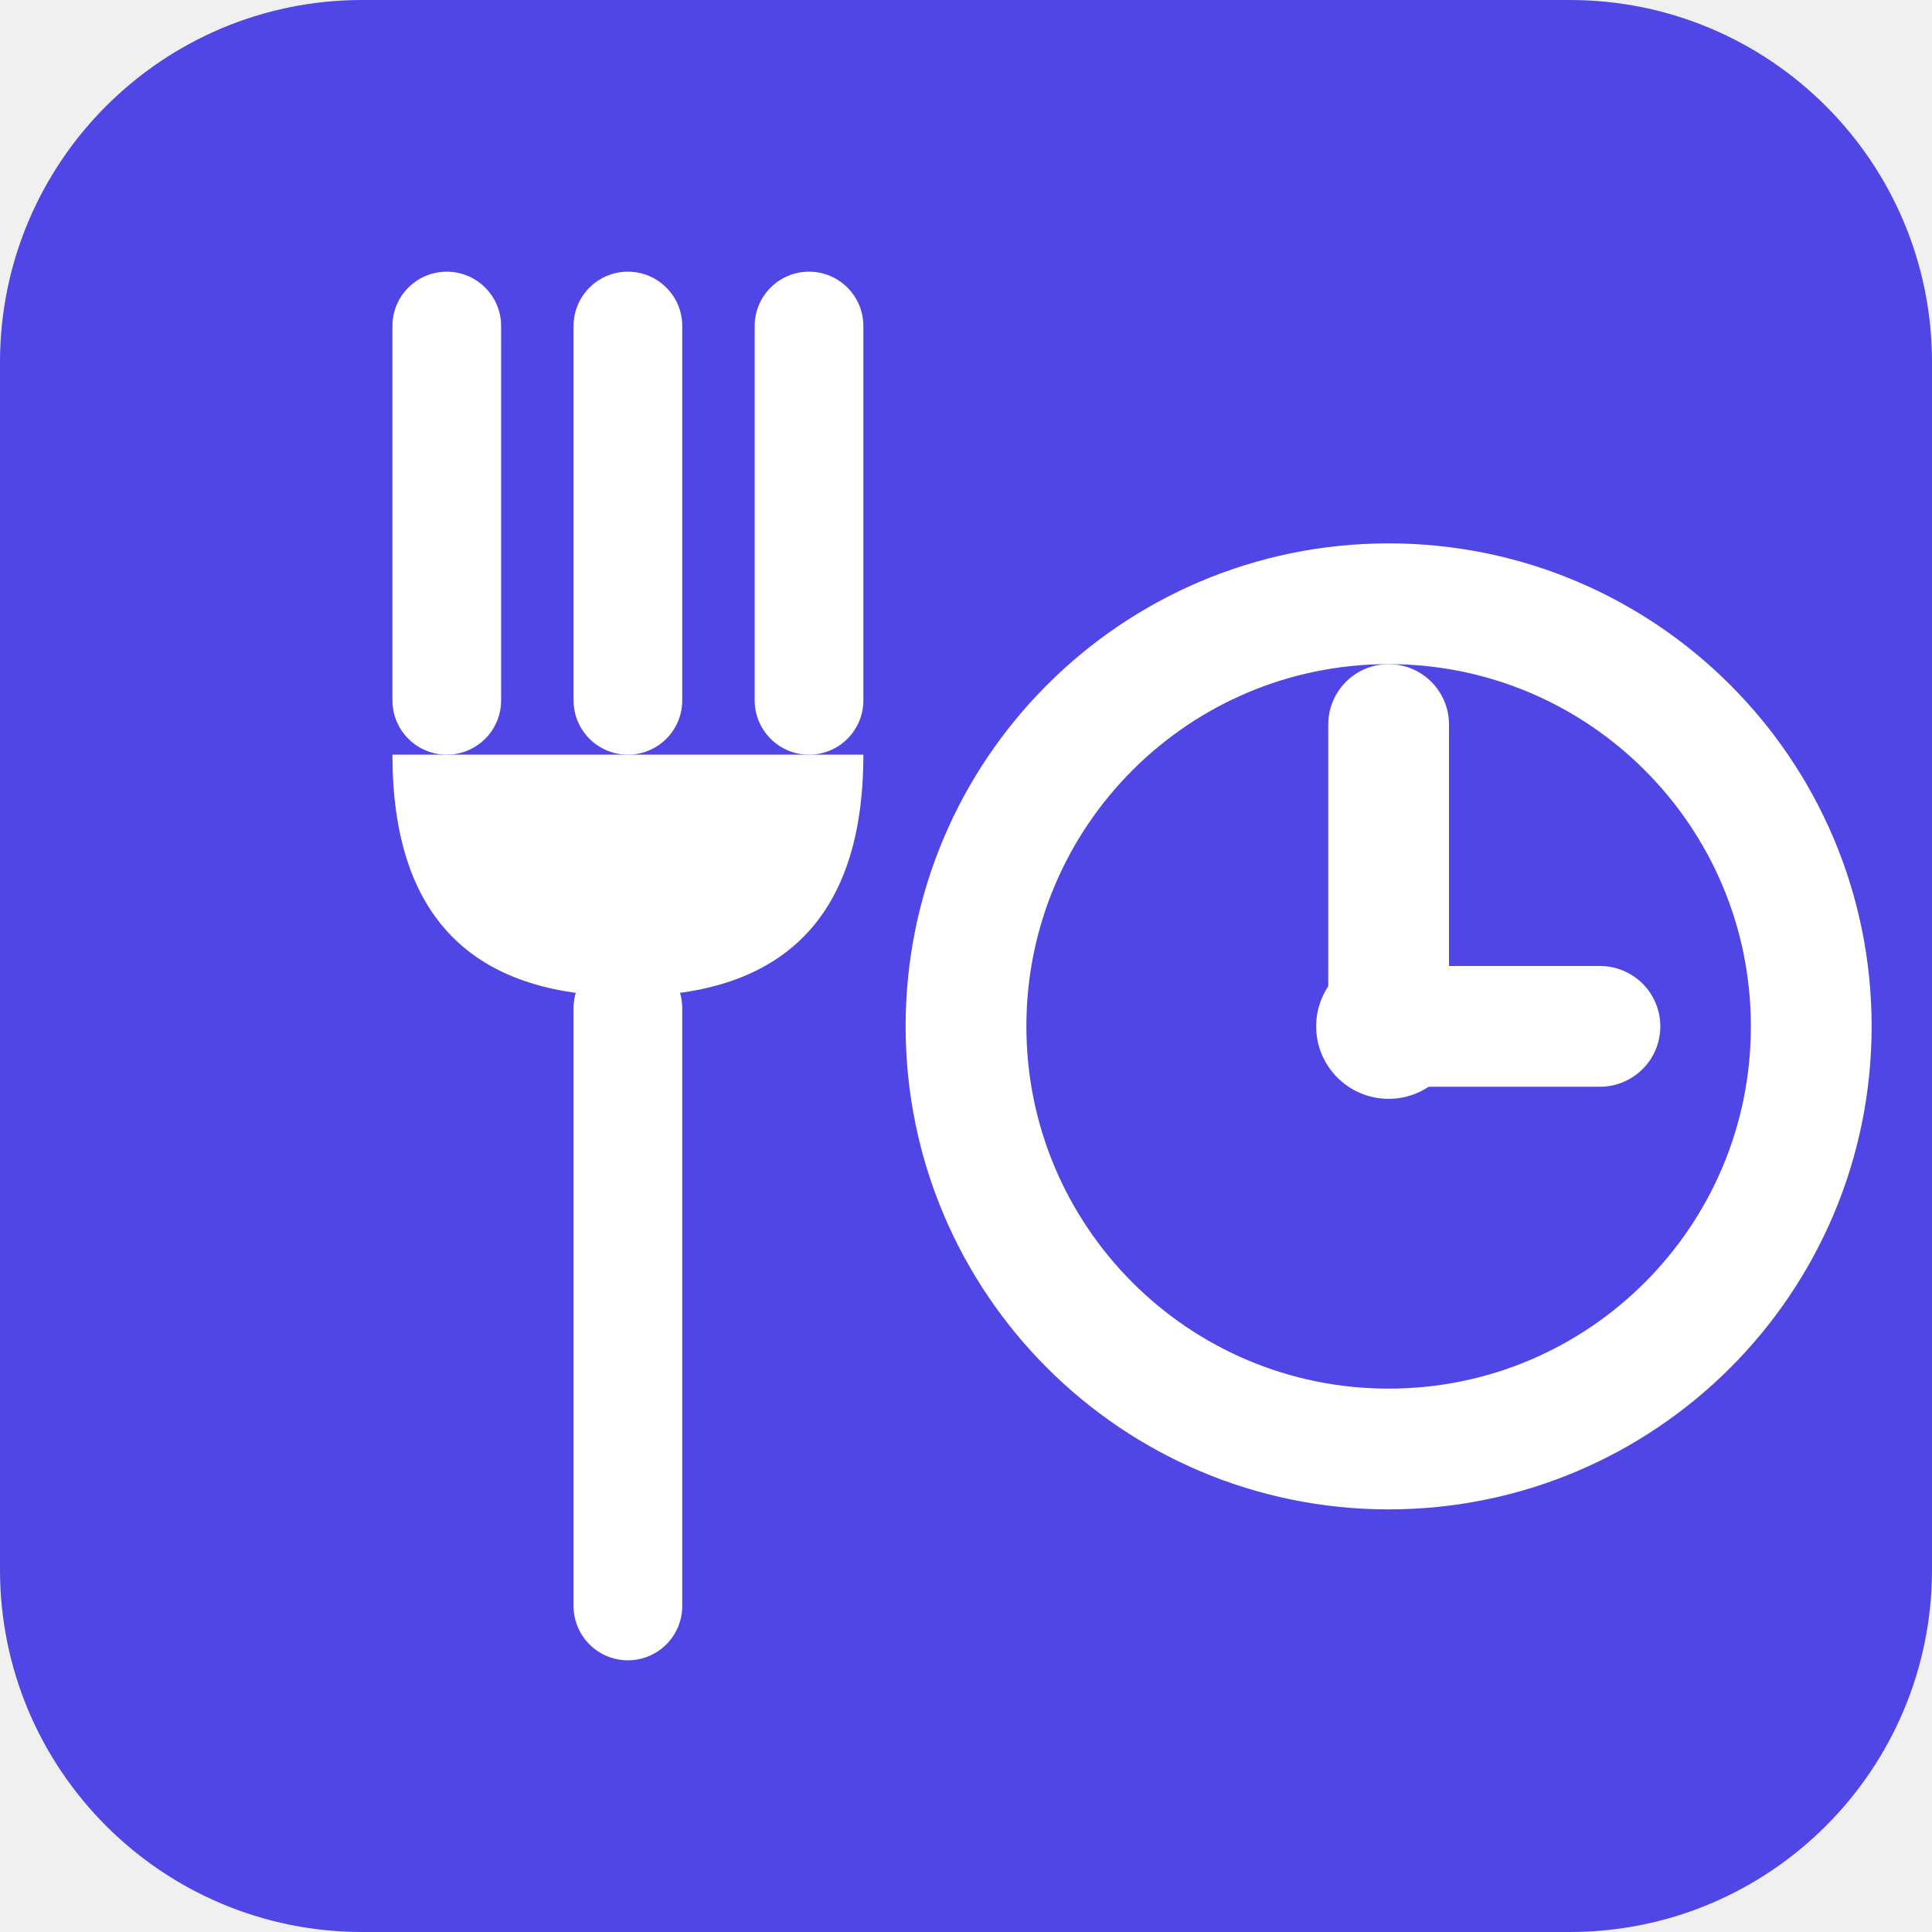
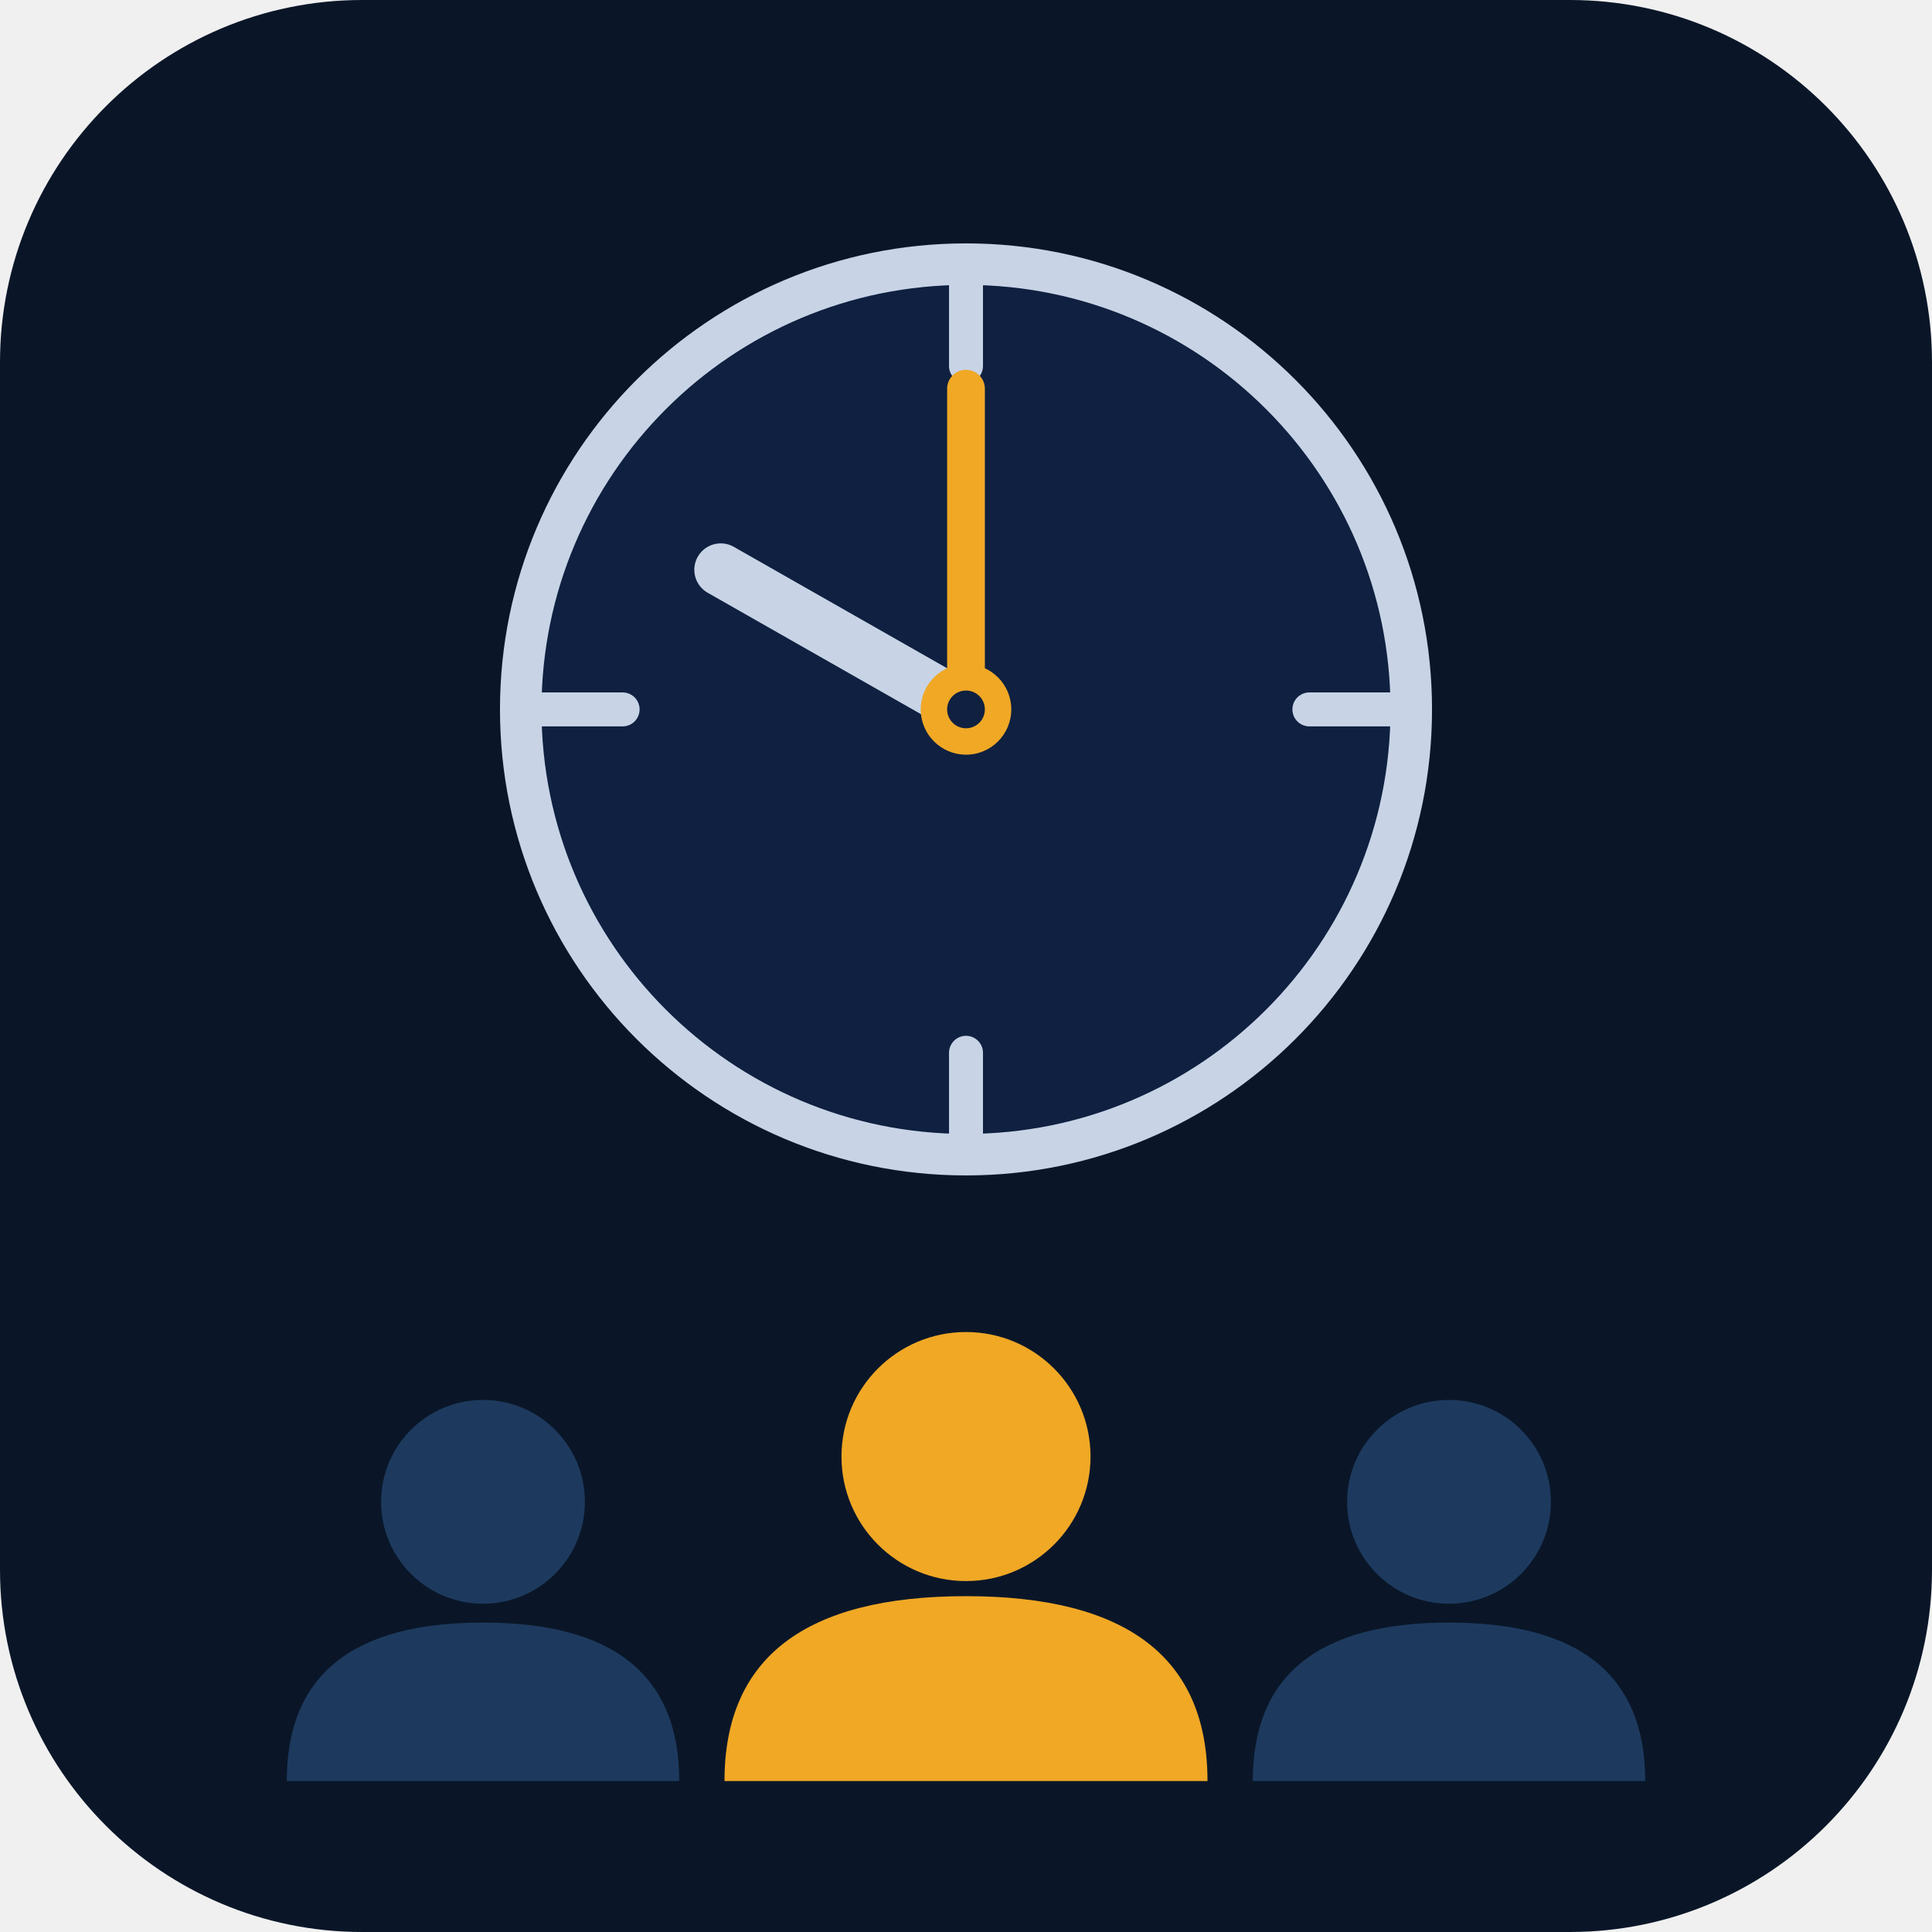
- <svg xmlns="http://www.w3.org/2000/svg" viewBox="0 0 32 32">
-   <rect width="32" height="32" rx="6" fill="#4F46E5" />
-   <rect x="6.5" y="4.5" width="1.8" height="8" rx="0.9" fill="white" />
-   <rect x="9.5" y="4.5" width="1.8" height="8" rx="0.9" fill="white" />
-   <rect x="12.5" y="4.5" width="1.8" height="8" rx="0.9" fill="white" />
-   <path d="M6.5 12.5 Q6.5 16.5 10.4 16.5 Q14.3 16.5 14.3 12.5Z" fill="white" />
-   <rect x="9.5" y="15.8" width="1.8" height="11.7" rx="0.9" fill="white" />
-   <circle cx="23" cy="17" r="7" stroke="white" stroke-width="2" fill="none" />
-   <line x1="23" y1="17" x2="23" y2="12" stroke="white" stroke-width="2" stroke-linecap="round" />
-   <line x1="23" y1="17" x2="26.5" y2="17" stroke="white" stroke-width="2" stroke-linecap="round" />
-   <circle cx="23" cy="17" r="1.2" fill="white" />
+ <svg xmlns="http://www.w3.org/2000/svg" viewBox="0 0 512 512">
+   <rect width="512" height="512" rx="96" fill="#0A1628" />
+   <circle cx="256" cy="188" r="118" fill="#0F2040" />
+   <circle cx="256" cy="188" r="118" fill="none" stroke="#C8D4E6" stroke-width="11" />
+   <line x1="256" y1="75" x2="256" y2="97" stroke="#C8D4E6" stroke-width="9" stroke-linecap="round" />
+   <line x1="369" y1="188" x2="347" y2="188" stroke="#C8D4E6" stroke-width="9" stroke-linecap="round" />
+   <line x1="256" y1="301" x2="256" y2="279" stroke="#C8D4E6" stroke-width="9" stroke-linecap="round" />
+   <line x1="143" y1="188" x2="165" y2="188" stroke="#C8D4E6" stroke-width="9" stroke-linecap="round" />
+   <line x1="256" y1="188" x2="191" y2="151" stroke="#C8D4E6" stroke-width="14" stroke-linecap="round" />
+   <line x1="256" y1="188" x2="256" y2="103" stroke="#F0A825" stroke-width="10" stroke-linecap="round" />
+   <circle cx="256" cy="188" r="12" fill="#F0A825" />
+   <circle cx="256" cy="188" r="5" fill="#0F2040" />
+   <circle cx="128" cy="398" r="27" fill="#1D3A5E" />
+   <path d="M76 472 Q76 430 128 430 Q180 430 180 472Z" fill="#1D3A5E" />
+   <circle cx="256" cy="386" r="33" fill="#F0A825" />
+   <path d="M192 472 Q192 423 256 423 Q320 423 320 472Z" fill="#F0A825" />
+   <circle cx="384" cy="398" r="27" fill="#1D3A5E" />
+   <path d="M332 472 Q332 430 384 430 Q436 430 436 472Z" fill="#1D3A5E" />
</svg>
